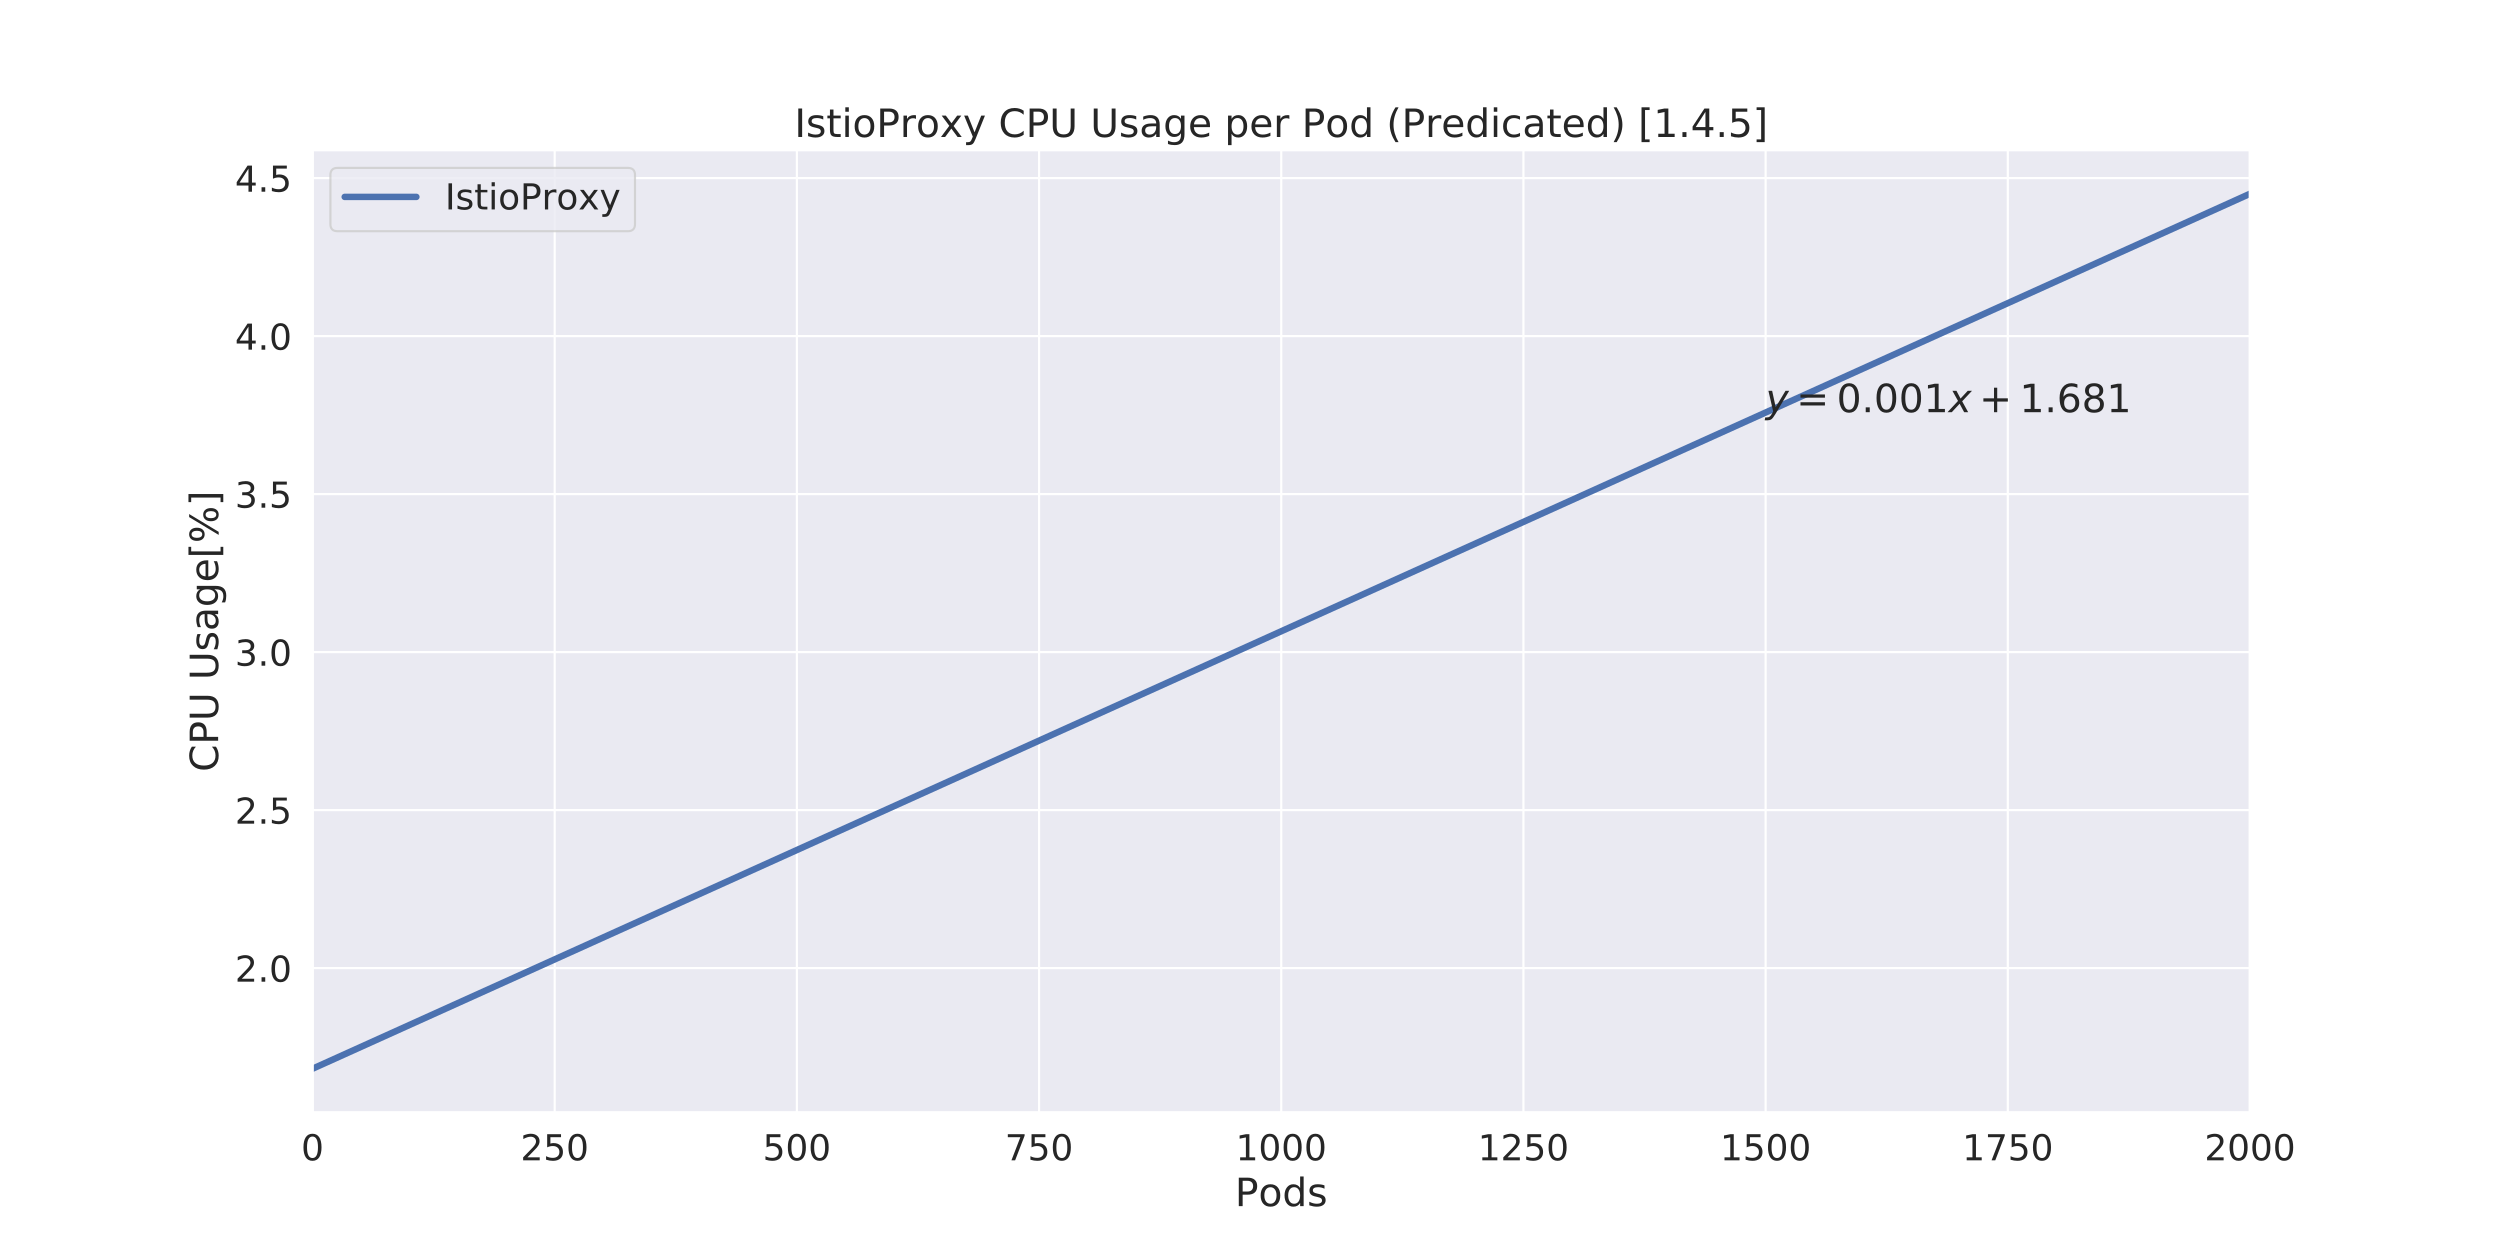
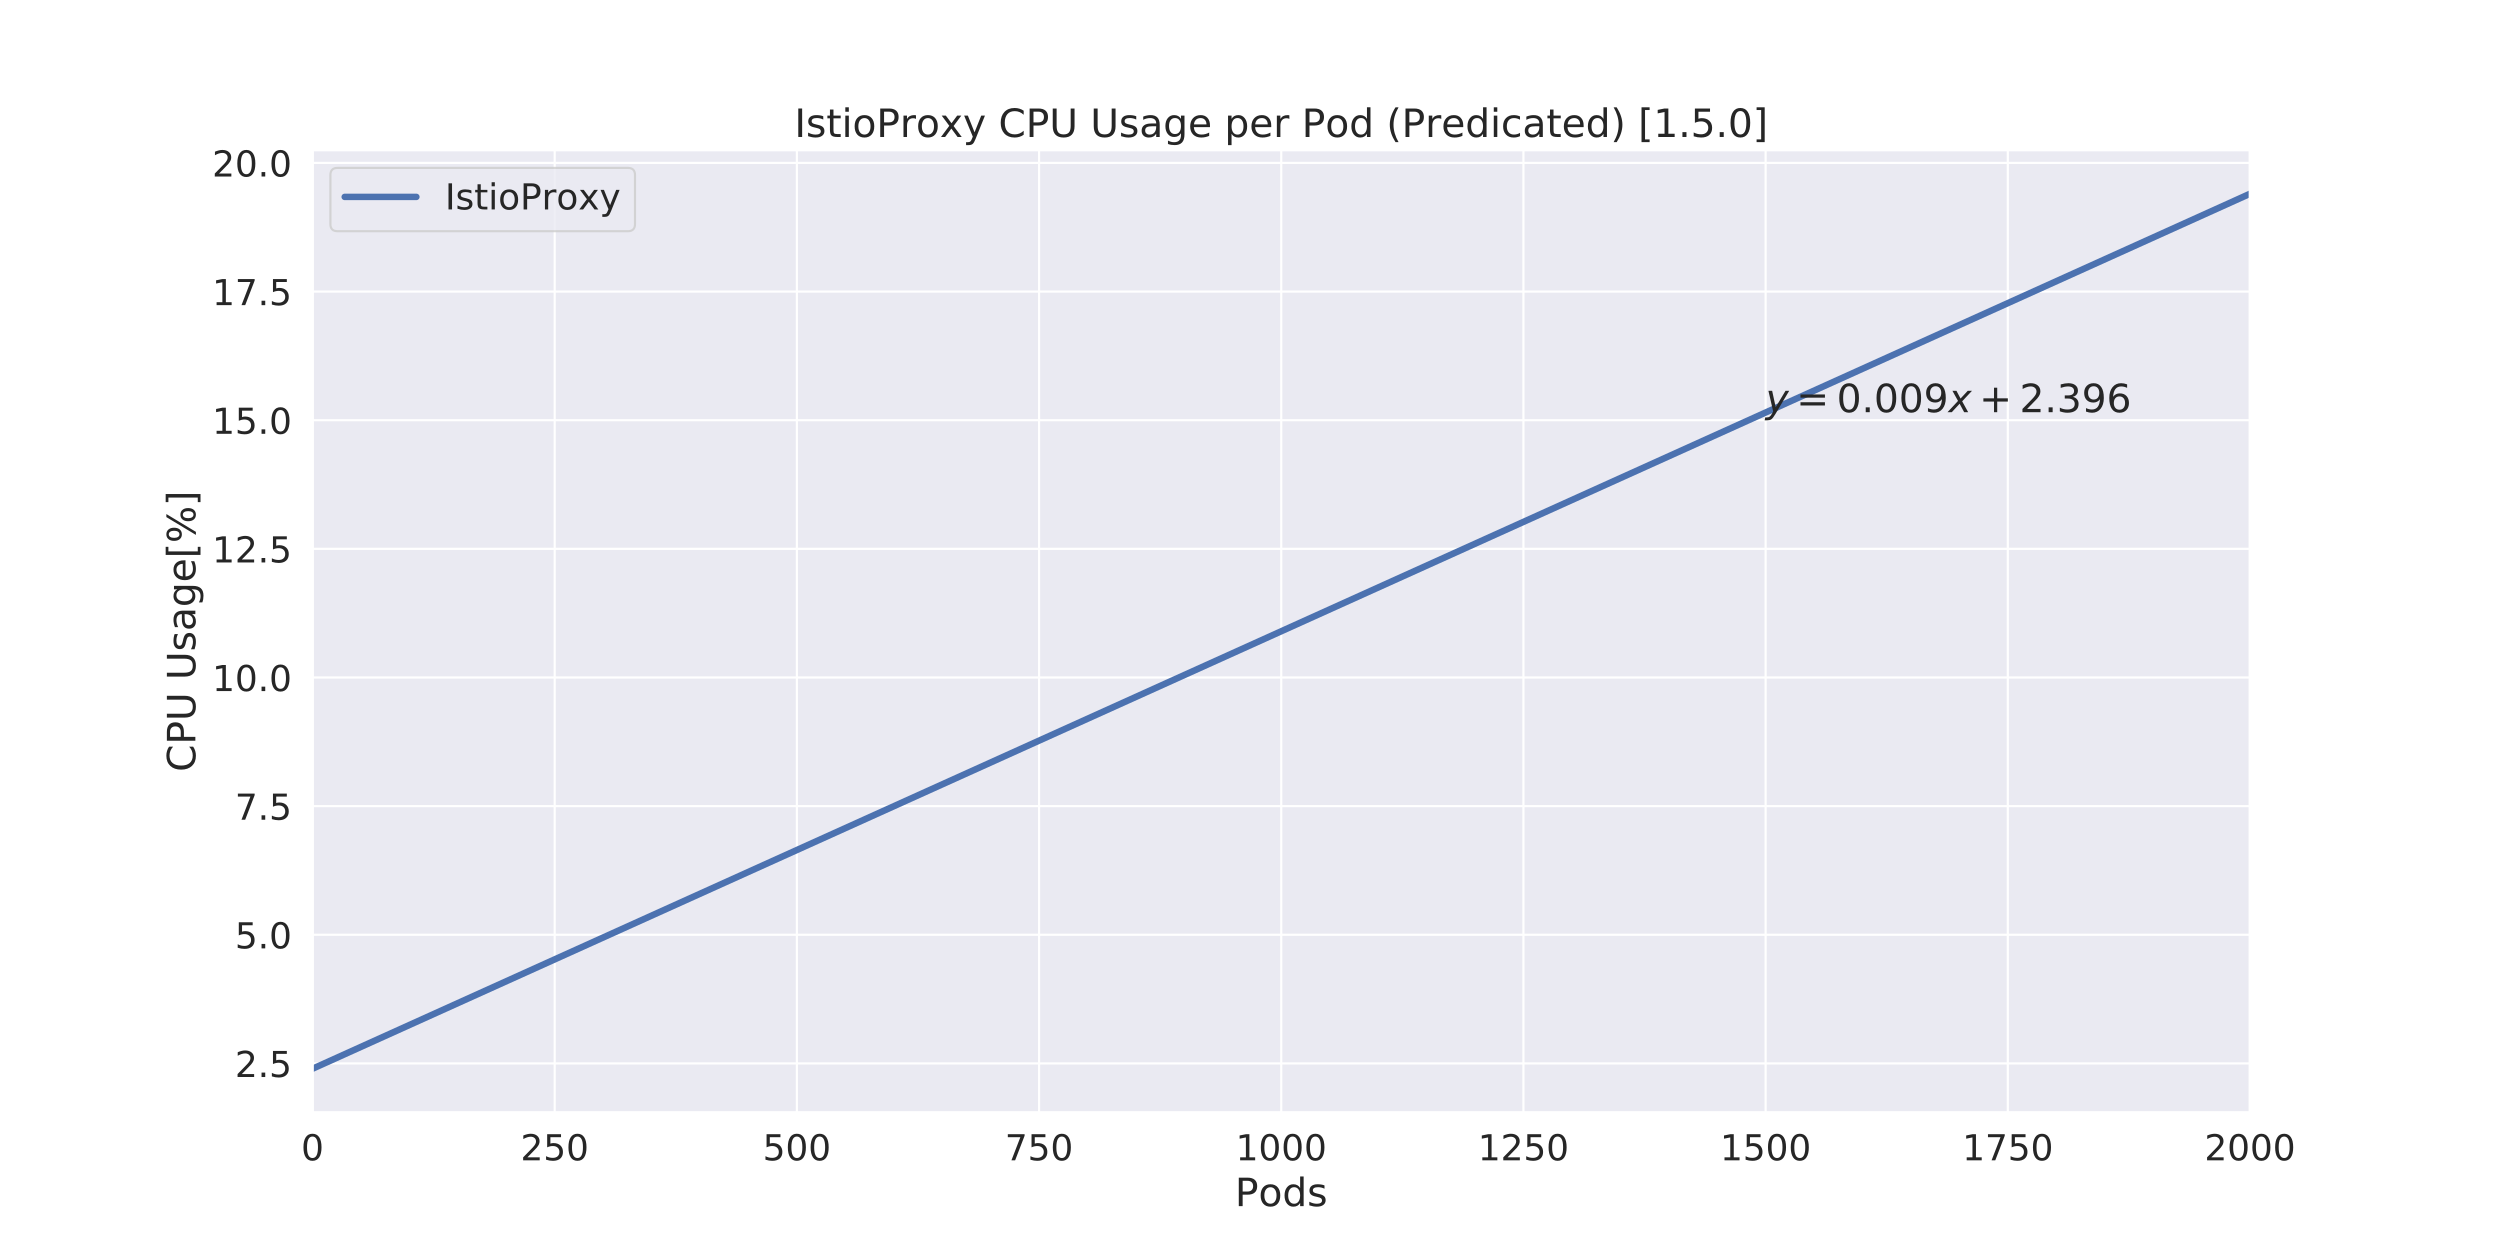
<svg xmlns="http://www.w3.org/2000/svg" xmlns:xlink="http://www.w3.org/1999/xlink" height="576pt" version="1.1" viewBox="0 0 1152 576" width="1152pt">
  <defs>
    <style type="text/css">
*{stroke-linecap:butt;stroke-linejoin:round;}
  </style>
  </defs>
  <g id="figure_1">
    <g id="patch_1">
      <path d="M 0 576  L 1152 576  L 1152 0  L 0 0  z " style="fill:#ffffff;" />
    </g>
    <g id="axes_1">
      <g id="patch_2">
        <path d="M 144 512.64  L 1036.8 512.64  L 1036.8 69.12  L 144 69.12  z " style="fill:#eaeaf2;" />
      </g>
      <g id="matplotlib.axis_1">
        <g id="xtick_1">
          <g id="line2d_1">
-             <path clip-path="url(#p3c4f9b52d0)" d="M 144 512.64  L 144 69.12  " style="fill:none;stroke:#ffffff;stroke-linecap:round;" />
+             <path clip-path="url(#p0ac12c5798)" d="M 144 512.64  L 144 69.12  " style="fill:none;stroke:#ffffff;stroke-linecap:round;" />
          </g>
          <g id="text_1">
            <defs>
              <path d="M 31.781 66.406  Q 24.172 66.406 20.328 58.906  Q 16.5 51.422 16.5 36.375  Q 16.5 21.391 20.328 13.891  Q 24.172 6.391 31.781 6.391  Q 39.453 6.391 43.281 13.891  Q 47.125 21.391 47.125 36.375  Q 47.125 51.422 43.281 58.906  Q 39.453 66.406 31.781 66.406  z M 31.781 74.219  Q 44.047 74.219 50.516 64.516  Q 56.984 54.828 56.984 36.375  Q 56.984 17.969 50.516 8.266  Q 44.047 -1.422 31.781 -1.422  Q 19.531 -1.422 13.062 8.266  Q 6.594 17.969 6.594 36.375  Q 6.594 54.828 13.062 64.516  Q 19.531 74.219 31.781 74.219  z " id="DejaVuSans-48" />
            </defs>
            <g style="fill:#262626;" transform="translate(138.7509 534.6774)scale(0.165 -0.165)">
              <use xlink:href="#DejaVuSans-48" />
            </g>
          </g>
        </g>
        <g id="xtick_2">
          <g id="line2d_2">
-             <path clip-path="url(#p3c4f9b52d0)" d="M 255.6 512.64  L 255.6 69.12  " style="fill:none;stroke:#ffffff;stroke-linecap:round;" />
+             <path clip-path="url(#p0ac12c5798)" d="M 255.6 512.64  L 255.6 69.12  " style="fill:none;stroke:#ffffff;stroke-linecap:round;" />
          </g>
          <g id="text_2">
            <defs>
              <path d="M 19.188 8.297  L 53.609 8.297  L 53.609 0  L 7.328 0  L 7.328 8.297  Q 12.938 14.109 22.625 23.891  Q 32.328 33.688 34.812 36.531  Q 39.547 41.844 41.422 45.531  Q 43.312 49.219 43.312 52.781  Q 43.312 58.594 39.234 62.25  Q 35.156 65.922 28.609 65.922  Q 23.969 65.922 18.812 64.312  Q 13.672 62.703 7.812 59.422  L 7.812 69.391  Q 13.766 71.781 18.938 73  Q 24.125 74.219 28.422 74.219  Q 39.75 74.219 46.484 68.547  Q 53.219 62.891 53.219 53.422  Q 53.219 48.922 51.531 44.891  Q 49.859 40.875 45.406 35.406  Q 44.188 33.984 37.641 27.219  Q 31.109 20.453 19.188 8.297  z " id="DejaVuSans-50" />
              <path d="M 10.797 72.906  L 49.516 72.906  L 49.516 64.594  L 19.828 64.594  L 19.828 46.734  Q 21.969 47.469 24.109 47.828  Q 26.266 48.188 28.422 48.188  Q 40.625 48.188 47.75 41.5  Q 54.891 34.812 54.891 23.391  Q 54.891 11.625 47.562 5.094  Q 40.234 -1.422 26.906 -1.422  Q 22.312 -1.422 17.547 -0.641  Q 12.797 0.141 7.719 1.703  L 7.719 11.625  Q 12.109 9.234 16.797 8.062  Q 21.484 6.891 26.703 6.891  Q 35.156 6.891 40.078 11.328  Q 45.016 15.766 45.016 23.391  Q 45.016 31 40.078 35.438  Q 35.156 39.891 26.703 39.891  Q 22.75 39.891 18.812 39.016  Q 14.891 38.141 10.797 36.281  z " id="DejaVuSans-53" />
            </defs>
            <g style="fill:#262626;" transform="translate(239.8528 534.6774)scale(0.165 -0.165)">
              <use xlink:href="#DejaVuSans-50" />
              <use x="63.623" xlink:href="#DejaVuSans-53" />
              <use x="127.246" xlink:href="#DejaVuSans-48" />
            </g>
          </g>
        </g>
        <g id="xtick_3">
          <g id="line2d_3">
-             <path clip-path="url(#p3c4f9b52d0)" d="M 367.2 512.64  L 367.2 69.12  " style="fill:none;stroke:#ffffff;stroke-linecap:round;" />
+             <path clip-path="url(#p0ac12c5798)" d="M 367.2 512.64  L 367.2 69.12  " style="fill:none;stroke:#ffffff;stroke-linecap:round;" />
          </g>
          <g id="text_3">
            <g style="fill:#262626;" transform="translate(351.4528 534.6774)scale(0.165 -0.165)">
              <use xlink:href="#DejaVuSans-53" />
              <use x="63.623" xlink:href="#DejaVuSans-48" />
              <use x="127.246" xlink:href="#DejaVuSans-48" />
            </g>
          </g>
        </g>
        <g id="xtick_4">
          <g id="line2d_4">
-             <path clip-path="url(#p3c4f9b52d0)" d="M 478.8 512.64  L 478.8 69.12  " style="fill:none;stroke:#ffffff;stroke-linecap:round;" />
+             <path clip-path="url(#p0ac12c5798)" d="M 478.8 512.64  L 478.8 69.12  " style="fill:none;stroke:#ffffff;stroke-linecap:round;" />
          </g>
          <g id="text_4">
            <defs>
              <path d="M 8.203 72.906  L 55.078 72.906  L 55.078 68.703  L 28.609 0  L 18.312 0  L 43.219 64.594  L 8.203 64.594  z " id="DejaVuSans-55" />
            </defs>
            <g style="fill:#262626;" transform="translate(463.0528 534.6774)scale(0.165 -0.165)">
              <use xlink:href="#DejaVuSans-55" />
              <use x="63.623" xlink:href="#DejaVuSans-53" />
              <use x="127.246" xlink:href="#DejaVuSans-48" />
            </g>
          </g>
        </g>
        <g id="xtick_5">
          <g id="line2d_5">
-             <path clip-path="url(#p3c4f9b52d0)" d="M 590.4 512.64  L 590.4 69.12  " style="fill:none;stroke:#ffffff;stroke-linecap:round;" />
+             <path clip-path="url(#p0ac12c5798)" d="M 590.4 512.64  L 590.4 69.12  " style="fill:none;stroke:#ffffff;stroke-linecap:round;" />
          </g>
          <g id="text_5">
            <defs>
              <path d="M 12.406 8.297  L 28.516 8.297  L 28.516 63.922  L 10.984 60.406  L 10.984 69.391  L 28.422 72.906  L 38.281 72.906  L 38.281 8.297  L 54.391 8.297  L 54.391 0  L 12.406 0  z " id="DejaVuSans-49" />
            </defs>
            <g style="fill:#262626;" transform="translate(569.4037 534.6774)scale(0.165 -0.165)">
              <use xlink:href="#DejaVuSans-49" />
              <use x="63.623" xlink:href="#DejaVuSans-48" />
              <use x="127.246" xlink:href="#DejaVuSans-48" />
              <use x="190.869" xlink:href="#DejaVuSans-48" />
            </g>
          </g>
        </g>
        <g id="xtick_6">
          <g id="line2d_6">
-             <path clip-path="url(#p3c4f9b52d0)" d="M 702 512.64  L 702 69.12  " style="fill:none;stroke:#ffffff;stroke-linecap:round;" />
+             <path clip-path="url(#p0ac12c5798)" d="M 702 512.64  L 702 69.12  " style="fill:none;stroke:#ffffff;stroke-linecap:round;" />
          </g>
          <g id="text_6">
            <g style="fill:#262626;" transform="translate(681.0037 534.6774)scale(0.165 -0.165)">
              <use xlink:href="#DejaVuSans-49" />
              <use x="63.623" xlink:href="#DejaVuSans-50" />
              <use x="127.246" xlink:href="#DejaVuSans-53" />
              <use x="190.869" xlink:href="#DejaVuSans-48" />
            </g>
          </g>
        </g>
        <g id="xtick_7">
          <g id="line2d_7">
-             <path clip-path="url(#p3c4f9b52d0)" d="M 813.6 512.64  L 813.6 69.12  " style="fill:none;stroke:#ffffff;stroke-linecap:round;" />
+             <path clip-path="url(#p0ac12c5798)" d="M 813.6 512.64  L 813.6 69.12  " style="fill:none;stroke:#ffffff;stroke-linecap:round;" />
          </g>
          <g id="text_7">
            <g style="fill:#262626;" transform="translate(792.6037 534.6774)scale(0.165 -0.165)">
              <use xlink:href="#DejaVuSans-49" />
              <use x="63.623" xlink:href="#DejaVuSans-53" />
              <use x="127.246" xlink:href="#DejaVuSans-48" />
              <use x="190.869" xlink:href="#DejaVuSans-48" />
            </g>
          </g>
        </g>
        <g id="xtick_8">
          <g id="line2d_8">
-             <path clip-path="url(#p3c4f9b52d0)" d="M 925.2 512.64  L 925.2 69.12  " style="fill:none;stroke:#ffffff;stroke-linecap:round;" />
+             <path clip-path="url(#p0ac12c5798)" d="M 925.2 512.64  L 925.2 69.12  " style="fill:none;stroke:#ffffff;stroke-linecap:round;" />
          </g>
          <g id="text_8">
            <g style="fill:#262626;" transform="translate(904.2038 534.6774)scale(0.165 -0.165)">
              <use xlink:href="#DejaVuSans-49" />
              <use x="63.623" xlink:href="#DejaVuSans-55" />
              <use x="127.246" xlink:href="#DejaVuSans-53" />
              <use x="190.869" xlink:href="#DejaVuSans-48" />
            </g>
          </g>
        </g>
        <g id="xtick_9">
          <g id="line2d_9">
-             <path clip-path="url(#p3c4f9b52d0)" d="M 1036.8 512.64  L 1036.8 69.12  " style="fill:none;stroke:#ffffff;stroke-linecap:round;" />
+             <path clip-path="url(#p0ac12c5798)" d="M 1036.8 512.64  L 1036.8 69.12  " style="fill:none;stroke:#ffffff;stroke-linecap:round;" />
          </g>
          <g id="text_9">
            <g style="fill:#262626;" transform="translate(1015.804 534.6774)scale(0.165 -0.165)">
              <use xlink:href="#DejaVuSans-50" />
              <use x="63.623" xlink:href="#DejaVuSans-48" />
              <use x="127.246" xlink:href="#DejaVuSans-48" />
              <use x="190.869" xlink:href="#DejaVuSans-48" />
            </g>
          </g>
        </g>
        <g id="text_10">
          <defs>
            <path d="M 19.672 64.797  L 19.672 37.406  L 32.078 37.406  Q 38.969 37.406 42.719 40.969  Q 46.484 44.531 46.484 51.125  Q 46.484 57.672 42.719 61.234  Q 38.969 64.797 32.078 64.797  z M 9.812 72.906  L 32.078 72.906  Q 44.344 72.906 50.609 67.359  Q 56.891 61.812 56.891 51.125  Q 56.891 40.328 50.609 34.812  Q 44.344 29.297 32.078 29.297  L 19.672 29.297  L 19.672 0  L 9.812 0  z " id="DejaVuSans-80" />
            <path d="M 30.609 48.391  Q 23.391 48.391 19.188 42.75  Q 14.984 37.109 14.984 27.297  Q 14.984 17.484 19.156 11.844  Q 23.344 6.203 30.609 6.203  Q 37.797 6.203 41.984 11.859  Q 46.188 17.531 46.188 27.297  Q 46.188 37.016 41.984 42.703  Q 37.797 48.391 30.609 48.391  z M 30.609 56  Q 42.328 56 49.016 48.375  Q 55.719 40.766 55.719 27.297  Q 55.719 13.875 49.016 6.219  Q 42.328 -1.422 30.609 -1.422  Q 18.844 -1.422 12.172 6.219  Q 5.516 13.875 5.516 27.297  Q 5.516 40.766 12.172 48.375  Q 18.844 56 30.609 56  z " id="DejaVuSans-111" />
            <path d="M 45.406 46.391  L 45.406 75.984  L 54.391 75.984  L 54.391 0  L 45.406 0  L 45.406 8.203  Q 42.578 3.328 38.25 0.953  Q 33.938 -1.422 27.875 -1.422  Q 17.969 -1.422 11.734 6.484  Q 5.516 14.406 5.516 27.297  Q 5.516 40.188 11.734 48.094  Q 17.969 56 27.875 56  Q 33.938 56 38.25 53.625  Q 42.578 51.266 45.406 46.391  z M 14.797 27.297  Q 14.797 17.391 18.875 11.75  Q 22.953 6.109 30.078 6.109  Q 37.203 6.109 41.297 11.75  Q 45.406 17.391 45.406 27.297  Q 45.406 37.203 41.297 42.844  Q 37.203 48.484 30.078 48.484  Q 22.953 48.484 18.875 42.844  Q 14.797 37.203 14.797 27.297  z " id="DejaVuSans-100" />
            <path d="M 44.281 53.078  L 44.281 44.578  Q 40.484 46.531 36.375 47.5  Q 32.281 48.484 27.875 48.484  Q 21.188 48.484 17.844 46.438  Q 14.5 44.391 14.5 40.281  Q 14.5 37.156 16.891 35.375  Q 19.281 33.594 26.516 31.984  L 29.594 31.297  Q 39.156 29.25 43.188 25.516  Q 47.219 21.781 47.219 15.094  Q 47.219 7.469 41.188 3.016  Q 35.156 -1.422 24.609 -1.422  Q 20.219 -1.422 15.453 -0.562  Q 10.688 0.297 5.422 2  L 5.422 11.281  Q 10.406 8.688 15.234 7.391  Q 20.062 6.109 24.812 6.109  Q 31.156 6.109 34.562 8.281  Q 37.984 10.453 37.984 14.406  Q 37.984 18.062 35.516 20.016  Q 33.062 21.969 24.703 23.781  L 21.578 24.516  Q 13.234 26.266 9.516 29.906  Q 5.812 33.547 5.812 39.891  Q 5.812 47.609 11.281 51.797  Q 16.75 56 26.812 56  Q 31.781 56 36.172 55.266  Q 40.578 54.547 44.281 53.078  z " id="DejaVuSans-115" />
          </defs>
          <g style="fill:#262626;" transform="translate(569.0686 555.7861)scale(0.18 -0.18)">
            <use xlink:href="#DejaVuSans-80" />
            <use x="60.256" xlink:href="#DejaVuSans-111" />
            <use x="121.438" xlink:href="#DejaVuSans-100" />
            <use x="184.914" xlink:href="#DejaVuSans-115" />
          </g>
        </g>
      </g>
      <g id="matplotlib.axis_2">
        <g id="ytick_1">
          <g id="line2d_10">
-             <path clip-path="url(#p3c4f9b52d0)" d="M 144 446.096  L 1036.8 446.096  " style="fill:none;stroke:#ffffff;stroke-linecap:round;" />
+             <path clip-path="url(#p0ac12c5798)" d="M 144 490.024  L 1036.8 490.024  " style="fill:none;stroke:#ffffff;stroke-linecap:round;" />
          </g>
          <g id="text_11">
            <defs>
              <path d="M 10.688 12.406  L 21 12.406  L 21 0  L 10.688 0  z " id="DejaVuSans-46" />
            </defs>
-             <g style="fill:#262626;" transform="translate(108.2598 452.3646)scale(0.165 -0.165)">
-               <use xlink:href="#DejaVuSans-50" />
-               <use x="63.623" xlink:href="#DejaVuSans-46" />
-               <use x="95.41" xlink:href="#DejaVuSans-48" />
-             </g>
-           </g>
-         </g>
-         <g id="ytick_2">
-           <g id="line2d_11">
-             <path clip-path="url(#p3c4f9b52d0)" d="M 144 373.29  L 1036.8 373.29  " style="fill:none;stroke:#ffffff;stroke-linecap:round;" />
-           </g>
-           <g id="text_12">
-             <g style="fill:#262626;" transform="translate(108.2598 379.5589)scale(0.165 -0.165)">
+             <g style="fill:#262626;" transform="translate(108.2598 496.2932)scale(0.165 -0.165)">
              <use xlink:href="#DejaVuSans-50" />
              <use x="63.623" xlink:href="#DejaVuSans-46" />
              <use x="95.41" xlink:href="#DejaVuSans-53" />
            </g>
          </g>
        </g>
+         <g id="ytick_2">
+           <g id="line2d_11">
+             <path clip-path="url(#p0ac12c5798)" d="M 144 430.745  L 1036.8 430.745  " style="fill:none;stroke:#ffffff;stroke-linecap:round;" />
+           </g>
+           <g id="text_12">
+             <g style="fill:#262626;" transform="translate(108.2598 437.0138)scale(0.165 -0.165)">
+               <use xlink:href="#DejaVuSans-53" />
+               <use x="63.623" xlink:href="#DejaVuSans-46" />
+               <use x="95.41" xlink:href="#DejaVuSans-48" />
+             </g>
+           </g>
+         </g>
        <g id="ytick_3">
          <g id="line2d_12">
-             <path clip-path="url(#p3c4f9b52d0)" d="M 144 300.484  L 1036.8 300.484  " style="fill:none;stroke:#ffffff;stroke-linecap:round;" />
+             <path clip-path="url(#p0ac12c5798)" d="M 144 371.466  L 1036.8 371.466  " style="fill:none;stroke:#ffffff;stroke-linecap:round;" />
          </g>
          <g id="text_13">
-             <defs>
-               <path d="M 40.578 39.312  Q 47.656 37.797 51.625 33  Q 55.609 28.219 55.609 21.188  Q 55.609 10.406 48.188 4.484  Q 40.766 -1.422 27.094 -1.422  Q 22.516 -1.422 17.656 -0.516  Q 12.797 0.391 7.625 2.203  L 7.625 11.719  Q 11.719 9.328 16.594 8.109  Q 21.484 6.891 26.812 6.891  Q 36.078 6.891 40.938 10.547  Q 45.797 14.203 45.797 21.188  Q 45.797 27.641 41.281 31.266  Q 36.766 34.906 28.719 34.906  L 20.219 34.906  L 20.219 43.016  L 29.109 43.016  Q 36.375 43.016 40.234 45.922  Q 44.094 48.828 44.094 54.297  Q 44.094 59.906 40.109 62.906  Q 36.141 65.922 28.719 65.922  Q 24.656 65.922 20.016 65.031  Q 15.375 64.156 9.812 62.312  L 9.812 71.094  Q 15.438 72.656 20.344 73.438  Q 25.25 74.219 29.594 74.219  Q 40.828 74.219 47.359 69.109  Q 53.906 64.016 53.906 55.328  Q 53.906 49.266 50.438 45.094  Q 46.969 40.922 40.578 39.312  z " id="DejaVuSans-51" />
-             </defs>
-             <g style="fill:#262626;" transform="translate(108.2598 306.7532)scale(0.165 -0.165)">
-               <use xlink:href="#DejaVuSans-51" />
+             <g style="fill:#262626;" transform="translate(108.2598 377.7345)scale(0.165 -0.165)">
+               <use xlink:href="#DejaVuSans-55" />
              <use x="63.623" xlink:href="#DejaVuSans-46" />
-               <use x="95.41" xlink:href="#DejaVuSans-48" />
+               <use x="95.41" xlink:href="#DejaVuSans-53" />
            </g>
          </g>
        </g>
        <g id="ytick_4">
          <g id="line2d_13">
-             <path clip-path="url(#p3c4f9b52d0)" d="M 144 227.679  L 1036.8 227.679  " style="fill:none;stroke:#ffffff;stroke-linecap:round;" />
+             <path clip-path="url(#p0ac12c5798)" d="M 144 312.186  L 1036.8 312.186  " style="fill:none;stroke:#ffffff;stroke-linecap:round;" />
          </g>
          <g id="text_14">
-             <g style="fill:#262626;" transform="translate(108.2598 233.9475)scale(0.165 -0.165)">
-               <use xlink:href="#DejaVuSans-51" />
-               <use x="63.623" xlink:href="#DejaVuSans-46" />
-               <use x="95.41" xlink:href="#DejaVuSans-53" />
+             <g style="fill:#262626;" transform="translate(97.76172 318.4551)scale(0.165 -0.165)">
+               <use xlink:href="#DejaVuSans-49" />
+               <use x="63.623" xlink:href="#DejaVuSans-48" />
+               <use x="127.246" xlink:href="#DejaVuSans-46" />
+               <use x="159.033" xlink:href="#DejaVuSans-48" />
            </g>
          </g>
        </g>
        <g id="ytick_5">
          <g id="line2d_14">
-             <path clip-path="url(#p3c4f9b52d0)" d="M 144 154.873  L 1036.8 154.873  " style="fill:none;stroke:#ffffff;stroke-linecap:round;" />
+             <path clip-path="url(#p0ac12c5798)" d="M 144 252.907  L 1036.8 252.907  " style="fill:none;stroke:#ffffff;stroke-linecap:round;" />
          </g>
          <g id="text_15">
-             <defs>
-               <path d="M 37.797 64.312  L 12.891 25.391  L 37.797 25.391  z M 35.203 72.906  L 47.609 72.906  L 47.609 25.391  L 58.016 25.391  L 58.016 17.188  L 47.609 17.188  L 47.609 0  L 37.797 0  L 37.797 17.188  L 4.891 17.188  L 4.891 26.703  z " id="DejaVuSans-52" />
-             </defs>
-             <g style="fill:#262626;" transform="translate(108.2598 161.1418)scale(0.165 -0.165)">
-               <use xlink:href="#DejaVuSans-52" />
-               <use x="63.623" xlink:href="#DejaVuSans-46" />
-               <use x="95.41" xlink:href="#DejaVuSans-48" />
+             <g style="fill:#262626;" transform="translate(97.76172 259.1758)scale(0.165 -0.165)">
+               <use xlink:href="#DejaVuSans-49" />
+               <use x="63.623" xlink:href="#DejaVuSans-50" />
+               <use x="127.246" xlink:href="#DejaVuSans-46" />
+               <use x="159.033" xlink:href="#DejaVuSans-53" />
            </g>
          </g>
        </g>
        <g id="ytick_6">
          <g id="line2d_15">
-             <path clip-path="url(#p3c4f9b52d0)" d="M 144 82.067  L 1036.8 82.067  " style="fill:none;stroke:#ffffff;stroke-linecap:round;" />
+             <path clip-path="url(#p0ac12c5798)" d="M 144 193.628  L 1036.8 193.628  " style="fill:none;stroke:#ffffff;stroke-linecap:round;" />
          </g>
          <g id="text_16">
-             <g style="fill:#262626;" transform="translate(108.2598 88.33609)scale(0.165 -0.165)">
-               <use xlink:href="#DejaVuSans-52" />
-               <use x="63.623" xlink:href="#DejaVuSans-46" />
-               <use x="95.41" xlink:href="#DejaVuSans-53" />
-             </g>
-           </g>
-         </g>
-         <g id="text_17">
+             <g style="fill:#262626;" transform="translate(97.76172 199.8964)scale(0.165 -0.165)">
+               <use xlink:href="#DejaVuSans-49" />
+               <use x="63.623" xlink:href="#DejaVuSans-53" />
+               <use x="127.246" xlink:href="#DejaVuSans-46" />
+               <use x="159.033" xlink:href="#DejaVuSans-48" />
+             </g>
+           </g>
+         </g>
+         <g id="ytick_7">
+           <g id="line2d_16">
+             <path clip-path="url(#p0ac12c5798)" d="M 144 134.348  L 1036.8 134.348  " style="fill:none;stroke:#ffffff;stroke-linecap:round;" />
+           </g>
+           <g id="text_17">
+             <g style="fill:#262626;" transform="translate(97.76172 140.6171)scale(0.165 -0.165)">
+               <use xlink:href="#DejaVuSans-49" />
+               <use x="63.623" xlink:href="#DejaVuSans-55" />
+               <use x="127.246" xlink:href="#DejaVuSans-46" />
+               <use x="159.033" xlink:href="#DejaVuSans-53" />
+             </g>
+           </g>
+         </g>
+         <g id="ytick_8">
+           <g id="line2d_17">
+             <path clip-path="url(#p0ac12c5798)" d="M 144 75.069  L 1036.8 75.069  " style="fill:none;stroke:#ffffff;stroke-linecap:round;" />
+           </g>
+           <g id="text_18">
+             <g style="fill:#262626;" transform="translate(97.76172 81.33773)scale(0.165 -0.165)">
+               <use xlink:href="#DejaVuSans-50" />
+               <use x="63.623" xlink:href="#DejaVuSans-48" />
+               <use x="127.246" xlink:href="#DejaVuSans-46" />
+               <use x="159.033" xlink:href="#DejaVuSans-48" />
+             </g>
+           </g>
+         </g>
+         <g id="text_19">
          <defs>
            <path d="M 64.406 67.281  L 64.406 56.891  Q 59.422 61.531 53.781 63.812  Q 48.141 66.109 41.797 66.109  Q 29.297 66.109 22.656 58.469  Q 16.016 50.828 16.016 36.375  Q 16.016 21.969 22.656 14.328  Q 29.297 6.688 41.797 6.688  Q 48.141 6.688 53.781 8.984  Q 59.422 11.281 64.406 15.922  L 64.406 5.609  Q 59.234 2.094 53.438 0.328  Q 47.656 -1.422 41.219 -1.422  Q 24.656 -1.422 15.125 8.703  Q 5.609 18.844 5.609 36.375  Q 5.609 53.953 15.125 64.078  Q 24.656 74.219 41.219 74.219  Q 47.75 74.219 53.531 72.484  Q 59.328 70.75 64.406 67.281  z " id="DejaVuSans-67" />
            <path d="M 8.688 72.906  L 18.609 72.906  L 18.609 28.609  Q 18.609 16.891 22.844 11.734  Q 27.094 6.594 36.625 6.594  Q 46.094 6.594 50.344 11.734  Q 54.594 16.891 54.594 28.609  L 54.594 72.906  L 64.5 72.906  L 64.5 27.391  Q 64.5 13.141 57.438 5.859  Q 50.391 -1.422 36.625 -1.422  Q 22.797 -1.422 15.734 5.859  Q 8.688 13.141 8.688 27.391  z " id="DejaVuSans-85" />
            <path id="DejaVuSans-32" />
            <path d="M 34.281 27.484  Q 23.391 27.484 19.188 25  Q 14.984 22.516 14.984 16.5  Q 14.984 11.719 18.141 8.906  Q 21.297 6.109 26.703 6.109  Q 34.188 6.109 38.703 11.406  Q 43.219 16.703 43.219 25.484  L 43.219 27.484  z M 52.203 31.203  L 52.203 0  L 43.219 0  L 43.219 8.297  Q 40.141 3.328 35.547 0.953  Q 30.953 -1.422 24.312 -1.422  Q 15.922 -1.422 10.953 3.297  Q 6 8.016 6 15.922  Q 6 25.141 12.172 29.828  Q 18.359 34.516 30.609 34.516  L 43.219 34.516  L 43.219 35.406  Q 43.219 41.609 39.141 45  Q 35.062 48.391 27.688 48.391  Q 23 48.391 18.547 47.266  Q 14.109 46.141 10.016 43.891  L 10.016 52.203  Q 14.938 54.109 19.578 55.047  Q 24.219 56 28.609 56  Q 40.484 56 46.344 49.844  Q 52.203 43.703 52.203 31.203  z " id="DejaVuSans-97" />
            <path d="M 45.406 27.984  Q 45.406 37.75 41.375 43.109  Q 37.359 48.484 30.078 48.484  Q 22.859 48.484 18.828 43.109  Q 14.797 37.75 14.797 27.984  Q 14.797 18.266 18.828 12.891  Q 22.859 7.516 30.078 7.516  Q 37.359 7.516 41.375 12.891  Q 45.406 18.266 45.406 27.984  z M 54.391 6.781  Q 54.391 -7.172 48.188 -13.984  Q 42 -20.797 29.203 -20.797  Q 24.469 -20.797 20.266 -20.094  Q 16.062 -19.391 12.109 -17.922  L 12.109 -9.188  Q 16.062 -11.328 19.922 -12.344  Q 23.781 -13.375 27.781 -13.375  Q 36.625 -13.375 41.016 -8.766  Q 45.406 -4.156 45.406 5.172  L 45.406 9.625  Q 42.625 4.781 38.281 2.391  Q 33.938 0 27.875 0  Q 17.828 0 11.672 7.656  Q 5.516 15.328 5.516 27.984  Q 5.516 40.672 11.672 48.328  Q 17.828 56 27.875 56  Q 33.938 56 38.281 53.609  Q 42.625 51.219 45.406 46.391  L 45.406 54.688  L 54.391 54.688  z " id="DejaVuSans-103" />
            <path d="M 56.203 29.594  L 56.203 25.203  L 14.891 25.203  Q 15.484 15.922 20.484 11.062  Q 25.484 6.203 34.422 6.203  Q 39.594 6.203 44.453 7.469  Q 49.312 8.734 54.109 11.281  L 54.109 2.781  Q 49.266 0.734 44.188 -0.344  Q 39.109 -1.422 33.891 -1.422  Q 20.797 -1.422 13.156 6.188  Q 5.516 13.812 5.516 26.812  Q 5.516 40.234 12.766 48.109  Q 20.016 56 32.328 56  Q 43.359 56 49.781 48.891  Q 56.203 41.797 56.203 29.594  z M 47.219 32.234  Q 47.125 39.594 43.094 43.984  Q 39.062 48.391 32.422 48.391  Q 24.906 48.391 20.391 44.141  Q 15.875 39.891 15.188 32.172  z " id="DejaVuSans-101" />
            <path d="M 8.594 75.984  L 29.297 75.984  L 29.297 69  L 17.578 69  L 17.578 -6.203  L 29.297 -6.203  L 29.297 -13.188  L 8.594 -13.188  z " id="DejaVuSans-91" />
            <path d="M 72.703 32.078  Q 68.453 32.078 66.031 28.469  Q 63.625 24.859 63.625 18.406  Q 63.625 12.062 66.031 8.422  Q 68.453 4.781 72.703 4.781  Q 76.859 4.781 79.266 8.422  Q 81.688 12.062 81.688 18.406  Q 81.688 24.812 79.266 28.438  Q 76.859 32.078 72.703 32.078  z M 72.703 38.281  Q 80.422 38.281 84.953 32.906  Q 89.5 27.547 89.5 18.406  Q 89.5 9.281 84.938 3.922  Q 80.375 -1.422 72.703 -1.422  Q 64.891 -1.422 60.344 3.922  Q 55.812 9.281 55.812 18.406  Q 55.812 27.594 60.375 32.938  Q 64.938 38.281 72.703 38.281  z M 22.312 68.016  Q 18.109 68.016 15.688 64.375  Q 13.281 60.75 13.281 54.391  Q 13.281 47.953 15.672 44.328  Q 18.062 40.719 22.312 40.719  Q 26.562 40.719 28.969 44.328  Q 31.391 47.953 31.391 54.391  Q 31.391 60.688 28.953 64.344  Q 26.516 68.016 22.312 68.016  z M 66.406 74.219  L 74.219 74.219  L 28.609 -1.422  L 20.797 -1.422  z M 22.312 74.219  Q 30.031 74.219 34.609 68.875  Q 39.203 63.531 39.203 54.391  Q 39.203 45.172 34.641 39.844  Q 30.078 34.516 22.312 34.516  Q 14.547 34.516 10.031 39.859  Q 5.516 45.219 5.516 54.391  Q 5.516 63.484 10.047 68.844  Q 14.594 74.219 22.312 74.219  z " id="DejaVuSans-37" />
            <path d="M 30.422 75.984  L 30.422 -13.188  L 9.719 -13.188  L 9.719 -6.203  L 21.391 -6.203  L 21.391 69  L 9.719 69  L 9.719 75.984  z " id="DejaVuSans-93" />
          </defs>
-           <g style="fill:#262626;" transform="translate(100.5164 355.6547)rotate(-90)scale(0.18 -0.18)">
+           <g style="fill:#262626;" transform="translate(90.01828 355.6547)rotate(-90)scale(0.18 -0.18)">
            <use xlink:href="#DejaVuSans-67" />
            <use x="69.824" xlink:href="#DejaVuSans-80" />
            <use x="130.127" xlink:href="#DejaVuSans-85" />
            <use x="203.32" xlink:href="#DejaVuSans-32" />
            <use x="235.107" xlink:href="#DejaVuSans-85" />
            <use x="308.301" xlink:href="#DejaVuSans-115" />
            <use x="360.4" xlink:href="#DejaVuSans-97" />
            <use x="421.68" xlink:href="#DejaVuSans-103" />
            <use x="485.156" xlink:href="#DejaVuSans-101" />
            <use x="546.68" xlink:href="#DejaVuSans-91" />
            <use x="585.693" xlink:href="#DejaVuSans-37" />
            <use x="680.713" xlink:href="#DejaVuSans-93" />
          </g>
        </g>
      </g>
-       <g id="line2d_16">
-         <path clip-path="url(#p3c4f9b52d0)" d="M 144 492.48  L 188.64 472.32  L 233.28 452.16  L 277.92 432  L 322.56 411.84  L 367.2 391.68  L 411.84 371.52  L 456.48 351.36  L 501.12 331.2  L 545.76 311.04  L 590.4 290.88  L 635.04 270.72  L 679.68 250.56  L 724.32 230.4  L 768.96 210.24  L 813.6 190.08  L 858.24 169.92  L 902.88 149.76  L 947.52 129.6  L 992.16 109.44  L 1036.8 89.28  " style="fill:none;stroke:#4c72b0;stroke-linecap:round;stroke-width:3;" />
+       <g id="line2d_18">
+         <path clip-path="url(#p0ac12c5798)" d="M 144 492.48  L 188.64 472.32  L 233.28 452.16  L 277.92 432  L 322.56 411.84  L 367.2 391.68  L 411.84 371.52  L 456.48 351.36  L 501.12 331.2  L 545.76 311.04  L 590.4 290.88  L 635.04 270.72  L 679.68 250.56  L 724.32 230.4  L 768.96 210.24  L 813.6 190.08  L 858.24 169.92  L 902.88 149.76  L 947.52 129.6  L 992.16 109.44  L 1036.8 89.28  " style="fill:none;stroke:#4c72b0;stroke-linecap:round;stroke-width:3;" />
      </g>
      <g id="patch_3">
        <path d="M 144 512.64  L 144 69.12  " style="fill:none;stroke:#ffffff;stroke-linecap:square;stroke-linejoin:miter;stroke-width:1.25;" />
      </g>
      <g id="patch_4">
        <path d="M 1036.8 512.64  L 1036.8 69.12  " style="fill:none;stroke:#ffffff;stroke-linecap:square;stroke-linejoin:miter;stroke-width:1.25;" />
      </g>
      <g id="patch_5">
        <path d="M 144 512.64  L 1036.8 512.64  " style="fill:none;stroke:#ffffff;stroke-linecap:square;stroke-linejoin:miter;stroke-width:1.25;" />
      </g>
      <g id="patch_6">
        <path d="M 144 69.12  L 1036.8 69.12  " style="fill:none;stroke:#ffffff;stroke-linecap:square;stroke-linejoin:miter;stroke-width:1.25;" />
      </g>
-       <g id="text_18">
+       <g id="text_20">
        <defs>
          <path d="M 24.812 -5.078  Q 18.562 -15.578 14.625 -18.188  Q 10.688 -20.797 4.594 -20.797  L -2.484 -20.797  L -0.984 -13.281  L 4.203 -13.281  Q 7.953 -13.281 10.594 -11.234  Q 13.234 -9.188 16.5 -3.219  L 19.281 2  L 7.172 54.688  L 16.703 54.688  L 25.781 12.797  L 50.875 54.688  L 60.297 54.688  z " id="DejaVuSans-Oblique-121" />
          <path d="M 10.594 45.406  L 73.188 45.406  L 73.188 37.203  L 10.594 37.203  z M 10.594 25.484  L 73.188 25.484  L 73.188 17.188  L 10.594 17.188  z " id="DejaVuSans-61" />
+           <path d="M 10.984 1.516  L 10.984 10.5  Q 14.703 8.734 18.5 7.812  Q 22.312 6.891 25.984 6.891  Q 35.75 6.891 40.891 13.453  Q 46.047 20.016 46.781 33.406  Q 43.953 29.203 39.594 26.953  Q 35.25 24.703 29.984 24.703  Q 19.047 24.703 12.672 31.312  Q 6.297 37.938 6.297 49.422  Q 6.297 60.641 12.938 67.422  Q 19.578 74.219 30.609 74.219  Q 43.266 74.219 49.922 64.516  Q 56.594 54.828 56.594 36.375  Q 56.594 19.141 48.406 8.859  Q 40.234 -1.422 26.422 -1.422  Q 22.703 -1.422 18.891 -0.688  Q 15.094 0.047 10.984 1.516  z M 30.609 32.422  Q 37.25 32.422 41.125 36.953  Q 45.016 41.5 45.016 49.422  Q 45.016 57.281 41.125 61.844  Q 37.25 66.406 30.609 66.406  Q 23.969 66.406 20.094 61.844  Q 16.219 57.281 16.219 49.422  Q 16.219 41.5 20.094 36.953  Q 23.969 32.422 30.609 32.422  z " id="DejaVuSans-57" />
          <path d="M 60.016 54.688  L 34.906 27.875  L 50.297 0  L 39.984 0  L 28.422 21.688  L 8.297 0  L -2.594 0  L 24.312 28.812  L 10.016 54.688  L 20.312 54.688  L 30.812 34.906  L 49.125 54.688  z " id="DejaVuSans-Oblique-120" />
          <path d="M 46 62.703  L 46 35.5  L 73.188 35.5  L 73.188 27.203  L 46 27.203  L 46 0  L 37.797 0  L 37.797 27.203  L 10.594 27.203  L 10.594 35.5  L 37.797 35.5  L 37.797 62.703  z " id="DejaVuSans-43" />
+           <path d="M 40.578 39.312  Q 47.656 37.797 51.625 33  Q 55.609 28.219 55.609 21.188  Q 55.609 10.406 48.188 4.484  Q 40.766 -1.422 27.094 -1.422  Q 22.516 -1.422 17.656 -0.516  Q 12.797 0.391 7.625 2.203  L 7.625 11.719  Q 11.719 9.328 16.594 8.109  Q 21.484 6.891 26.812 6.891  Q 36.078 6.891 40.938 10.547  Q 45.797 14.203 45.797 21.188  Q 45.797 27.641 41.281 31.266  Q 36.766 34.906 28.719 34.906  L 20.219 34.906  L 20.219 43.016  L 29.109 43.016  Q 36.375 43.016 40.234 45.922  Q 44.094 48.828 44.094 54.297  Q 44.094 59.906 40.109 62.906  Q 36.141 65.922 28.719 65.922  Q 24.656 65.922 20.016 65.031  Q 15.375 64.156 9.812 62.312  L 9.812 71.094  Q 15.438 72.656 20.344 73.438  Q 25.25 74.219 29.594 74.219  Q 40.828 74.219 47.359 69.109  Q 53.906 64.016 53.906 55.328  Q 53.906 49.266 50.438 45.094  Q 46.969 40.922 40.578 39.312  z " id="DejaVuSans-51" />
          <path d="M 33.016 40.375  Q 26.375 40.375 22.484 35.828  Q 18.609 31.297 18.609 23.391  Q 18.609 15.531 22.484 10.953  Q 26.375 6.391 33.016 6.391  Q 39.656 6.391 43.531 10.953  Q 47.406 15.531 47.406 23.391  Q 47.406 31.297 43.531 35.828  Q 39.656 40.375 33.016 40.375  z M 52.594 71.297  L 52.594 62.312  Q 48.875 64.062 45.094 64.984  Q 41.312 65.922 37.594 65.922  Q 27.828 65.922 22.672 59.328  Q 17.531 52.734 16.797 39.406  Q 19.672 43.656 24.016 45.922  Q 28.375 48.188 33.594 48.188  Q 44.578 48.188 50.953 41.516  Q 57.328 34.859 57.328 23.391  Q 57.328 12.156 50.688 5.359  Q 44.047 -1.422 33.016 -1.422  Q 20.359 -1.422 13.672 8.266  Q 6.984 17.969 6.984 36.375  Q 6.984 53.656 15.188 63.938  Q 23.391 74.219 37.203 74.219  Q 40.922 74.219 44.703 73.484  Q 48.484 72.75 52.594 71.297  z " id="DejaVuSans-54" />
-           <path d="M 31.781 34.625  Q 24.75 34.625 20.719 30.859  Q 16.703 27.094 16.703 20.516  Q 16.703 13.922 20.719 10.156  Q 24.75 6.391 31.781 6.391  Q 38.812 6.391 42.859 10.172  Q 46.922 13.969 46.922 20.516  Q 46.922 27.094 42.891 30.859  Q 38.875 34.625 31.781 34.625  z M 21.922 38.812  Q 15.578 40.375 12.031 44.719  Q 8.5 49.078 8.5 55.328  Q 8.5 64.062 14.719 69.141  Q 20.953 74.219 31.781 74.219  Q 42.672 74.219 48.875 69.141  Q 55.078 64.062 55.078 55.328  Q 55.078 49.078 51.531 44.719  Q 48 40.375 41.703 38.812  Q 48.828 37.156 52.797 32.312  Q 56.781 27.484 56.781 20.516  Q 56.781 9.906 50.312 4.234  Q 43.844 -1.422 31.781 -1.422  Q 19.734 -1.422 13.25 4.234  Q 6.781 9.906 6.781 20.516  Q 6.781 27.484 10.781 32.312  Q 14.797 37.156 21.922 38.812  z M 18.312 54.391  Q 18.312 48.734 21.844 45.562  Q 25.391 42.391 31.781 42.391  Q 38.141 42.391 41.719 45.562  Q 45.312 48.734 45.312 54.391  Q 45.312 60.062 41.719 63.234  Q 38.141 66.406 31.781 66.406  Q 25.391 66.406 21.844 63.234  Q 18.312 60.062 18.312 54.391  z " id="DejaVuSans-56" />
        </defs>
        <g style="fill:#262626;" transform="translate(813.6 190.08)scale(0.18 -0.18)">
          <use transform="translate(0 0.78125)" xlink:href="#DejaVuSans-Oblique-121" />
          <use transform="translate(78.66211 0.78125)" xlink:href="#DejaVuSans-61" />
          <use transform="translate(181.9336 0.78125)" xlink:href="#DejaVuSans-48" />
          <use transform="translate(245.5566 0.78125)" xlink:href="#DejaVuSans-46" />
          <use transform="translate(277.3438 0.78125)" xlink:href="#DejaVuSans-48" />
          <use transform="translate(340.9668 0.78125)" xlink:href="#DejaVuSans-48" />
-           <use transform="translate(404.5898 0.78125)" xlink:href="#DejaVuSans-49" />
+           <use transform="translate(404.5898 0.78125)" xlink:href="#DejaVuSans-57" />
          <use transform="translate(468.2129 0.78125)" xlink:href="#DejaVuSans-Oblique-120" />
          <use transform="translate(546.875 0.78125)" xlink:href="#DejaVuSans-43" />
-           <use transform="translate(650.1465 0.78125)" xlink:href="#DejaVuSans-49" />
+           <use transform="translate(650.1465 0.78125)" xlink:href="#DejaVuSans-50" />
          <use transform="translate(713.7695 0.78125)" xlink:href="#DejaVuSans-46" />
-           <use transform="translate(745.5566 0.78125)" xlink:href="#DejaVuSans-54" />
-           <use transform="translate(809.1797 0.78125)" xlink:href="#DejaVuSans-56" />
-           <use transform="translate(872.8027 0.78125)" xlink:href="#DejaVuSans-49" />
-         </g>
-       </g>
-       <g id="text_19">
+           <use transform="translate(745.5566 0.78125)" xlink:href="#DejaVuSans-51" />
+           <use transform="translate(809.1797 0.78125)" xlink:href="#DejaVuSans-57" />
+           <use transform="translate(872.8027 0.78125)" xlink:href="#DejaVuSans-54" />
+         </g>
+       </g>
+       <g id="text_21">
        <defs>
          <path d="M 9.812 72.906  L 19.672 72.906  L 19.672 0  L 9.812 0  z " id="DejaVuSans-73" />
          <path d="M 18.312 70.219  L 18.312 54.688  L 36.812 54.688  L 36.812 47.703  L 18.312 47.703  L 18.312 18.016  Q 18.312 11.328 20.141 9.422  Q 21.969 7.516 27.594 7.516  L 36.812 7.516  L 36.812 0  L 27.594 0  Q 17.188 0 13.234 3.875  Q 9.281 7.766 9.281 18.016  L 9.281 47.703  L 2.688 47.703  L 2.688 54.688  L 9.281 54.688  L 9.281 70.219  z " id="DejaVuSans-116" />
          <path d="M 9.422 54.688  L 18.406 54.688  L 18.406 0  L 9.422 0  z M 9.422 75.984  L 18.406 75.984  L 18.406 64.594  L 9.422 64.594  z " id="DejaVuSans-105" />
          <path d="M 41.109 46.297  Q 39.594 47.172 37.812 47.578  Q 36.031 48 33.891 48  Q 26.266 48 22.188 43.047  Q 18.109 38.094 18.109 28.812  L 18.109 0  L 9.078 0  L 9.078 54.688  L 18.109 54.688  L 18.109 46.188  Q 20.953 51.172 25.484 53.578  Q 30.031 56 36.531 56  Q 37.453 56 38.578 55.875  Q 39.703 55.766 41.062 55.516  z " id="DejaVuSans-114" />
          <path d="M 54.891 54.688  L 35.109 28.078  L 55.906 0  L 45.312 0  L 29.391 21.484  L 13.484 0  L 2.875 0  L 24.125 28.609  L 4.688 54.688  L 15.281 54.688  L 29.781 35.203  L 44.281 54.688  z " id="DejaVuSans-120" />
          <path d="M 32.172 -5.078  Q 28.375 -14.844 24.75 -17.812  Q 21.141 -20.797 15.094 -20.797  L 7.906 -20.797  L 7.906 -13.281  L 13.188 -13.281  Q 16.891 -13.281 18.938 -11.516  Q 21 -9.766 23.484 -3.219  L 25.094 0.875  L 2.984 54.688  L 12.5 54.688  L 29.594 11.922  L 46.688 54.688  L 56.203 54.688  z " id="DejaVuSans-121" />
          <path d="M 18.109 8.203  L 18.109 -20.797  L 9.078 -20.797  L 9.078 54.688  L 18.109 54.688  L 18.109 46.391  Q 20.953 51.266 25.266 53.625  Q 29.594 56 35.594 56  Q 45.562 56 51.781 48.094  Q 58.016 40.188 58.016 27.297  Q 58.016 14.406 51.781 6.484  Q 45.562 -1.422 35.594 -1.422  Q 29.594 -1.422 25.266 0.953  Q 20.953 3.328 18.109 8.203  z M 48.688 27.297  Q 48.688 37.203 44.609 42.844  Q 40.531 48.484 33.406 48.484  Q 26.266 48.484 22.188 42.844  Q 18.109 37.203 18.109 27.297  Q 18.109 17.391 22.188 11.75  Q 26.266 6.109 33.406 6.109  Q 40.531 6.109 44.609 11.75  Q 48.688 17.391 48.688 27.297  z " id="DejaVuSans-112" />
          <path d="M 31 75.875  Q 24.469 64.656 21.281 53.656  Q 18.109 42.672 18.109 31.391  Q 18.109 20.125 21.312 9.062  Q 24.516 -2 31 -13.188  L 23.188 -13.188  Q 15.875 -1.703 12.234 9.375  Q 8.594 20.453 8.594 31.391  Q 8.594 42.281 12.203 53.312  Q 15.828 64.359 23.188 75.875  z " id="DejaVuSans-40" />
          <path d="M 48.781 52.594  L 48.781 44.188  Q 44.969 46.297 41.141 47.344  Q 37.312 48.391 33.406 48.391  Q 24.656 48.391 19.812 42.844  Q 14.984 37.312 14.984 27.297  Q 14.984 17.281 19.812 11.734  Q 24.656 6.203 33.406 6.203  Q 37.312 6.203 41.141 7.25  Q 44.969 8.297 48.781 10.406  L 48.781 2.094  Q 45.016 0.344 40.984 -0.531  Q 36.969 -1.422 32.422 -1.422  Q 20.062 -1.422 12.781 6.344  Q 5.516 14.109 5.516 27.297  Q 5.516 40.672 12.859 48.328  Q 20.219 56 33.016 56  Q 37.156 56 41.109 55.141  Q 45.062 54.297 48.781 52.594  z " id="DejaVuSans-99" />
          <path d="M 8.016 75.875  L 15.828 75.875  Q 23.141 64.359 26.781 53.312  Q 30.422 42.281 30.422 31.391  Q 30.422 20.453 26.781 9.375  Q 23.141 -1.703 15.828 -13.188  L 8.016 -13.188  Q 14.5 -2 17.703 9.062  Q 20.906 20.125 20.906 31.391  Q 20.906 42.672 17.703 53.656  Q 14.5 64.656 8.016 75.875  z " id="DejaVuSans-41" />
        </defs>
        <g style="fill:#262626;" transform="translate(366.0834 63.12)scale(0.18 -0.18)">
          <use xlink:href="#DejaVuSans-73" />
          <use x="29.492" xlink:href="#DejaVuSans-115" />
          <use x="81.592" xlink:href="#DejaVuSans-116" />
          <use x="120.801" xlink:href="#DejaVuSans-105" />
          <use x="148.584" xlink:href="#DejaVuSans-111" />
          <use x="209.766" xlink:href="#DejaVuSans-80" />
          <use x="270.053" xlink:href="#DejaVuSans-114" />
          <use x="311.135" xlink:href="#DejaVuSans-111" />
          <use x="372.27" xlink:href="#DejaVuSans-120" />
          <use x="431.449" xlink:href="#DejaVuSans-121" />
          <use x="490.629" xlink:href="#DejaVuSans-32" />
          <use x="522.416" xlink:href="#DejaVuSans-67" />
          <use x="592.24" xlink:href="#DejaVuSans-80" />
          <use x="652.543" xlink:href="#DejaVuSans-85" />
          <use x="725.736" xlink:href="#DejaVuSans-32" />
          <use x="757.523" xlink:href="#DejaVuSans-85" />
          <use x="830.717" xlink:href="#DejaVuSans-115" />
          <use x="882.816" xlink:href="#DejaVuSans-97" />
          <use x="944.096" xlink:href="#DejaVuSans-103" />
          <use x="1007.572" xlink:href="#DejaVuSans-101" />
          <use x="1069.096" xlink:href="#DejaVuSans-32" />
          <use x="1100.883" xlink:href="#DejaVuSans-112" />
          <use x="1164.359" xlink:href="#DejaVuSans-101" />
          <use x="1225.883" xlink:href="#DejaVuSans-114" />
          <use x="1266.996" xlink:href="#DejaVuSans-32" />
          <use x="1298.783" xlink:href="#DejaVuSans-80" />
          <use x="1359.039" xlink:href="#DejaVuSans-111" />
          <use x="1420.221" xlink:href="#DejaVuSans-100" />
          <use x="1483.697" xlink:href="#DejaVuSans-32" />
          <use x="1515.484" xlink:href="#DejaVuSans-40" />
          <use x="1554.498" xlink:href="#DejaVuSans-80" />
          <use x="1614.785" xlink:href="#DejaVuSans-114" />
          <use x="1655.867" xlink:href="#DejaVuSans-101" />
          <use x="1717.391" xlink:href="#DejaVuSans-100" />
          <use x="1780.867" xlink:href="#DejaVuSans-105" />
          <use x="1808.65" xlink:href="#DejaVuSans-99" />
          <use x="1863.631" xlink:href="#DejaVuSans-97" />
          <use x="1924.91" xlink:href="#DejaVuSans-116" />
          <use x="1964.119" xlink:href="#DejaVuSans-101" />
          <use x="2025.643" xlink:href="#DejaVuSans-100" />
          <use x="2089.119" xlink:href="#DejaVuSans-41" />
          <use x="2128.133" xlink:href="#DejaVuSans-32" />
          <use x="2159.92" xlink:href="#DejaVuSans-91" />
          <use x="2198.934" xlink:href="#DejaVuSans-49" />
          <use x="2262.557" xlink:href="#DejaVuSans-46" />
-           <use x="2294.344" xlink:href="#DejaVuSans-52" />
+           <use x="2294.344" xlink:href="#DejaVuSans-53" />
          <use x="2357.967" xlink:href="#DejaVuSans-46" />
-           <use x="2389.754" xlink:href="#DejaVuSans-53" />
+           <use x="2389.754" xlink:href="#DejaVuSans-48" />
          <use x="2453.377" xlink:href="#DejaVuSans-93" />
        </g>
      </g>
      <g id="legend_1">
        <g id="patch_7">
          <path d="M 155.55 106.539  L 289.306 106.539  Q 292.606 106.539 292.606 103.239  L 292.606 80.67  Q 292.606 77.37 289.306 77.37  L 155.55 77.37  Q 152.25 77.37 152.25 80.67  L 152.25 103.239  Q 152.25 106.539 155.55 106.539  z " style="fill:#eaeaf2;opacity:0.8;stroke:#cccccc;stroke-linejoin:miter;" />
        </g>
-         <g id="line2d_17">
+         <g id="line2d_19">
          <path d="M 158.85 90.732  L 191.85 90.732  " style="fill:none;stroke:#4c72b0;stroke-linecap:round;stroke-width:3;" />
        </g>
-         <g id="line2d_18" />
-         <g id="text_20">
+         <g id="line2d_20" />
+         <g id="text_22">
          <g style="fill:#262626;" transform="translate(205.05 96.50742)scale(0.165 -0.165)">
            <use xlink:href="#DejaVuSans-73" />
            <use x="29.492" xlink:href="#DejaVuSans-115" />
            <use x="81.592" xlink:href="#DejaVuSans-116" />
            <use x="120.801" xlink:href="#DejaVuSans-105" />
            <use x="148.584" xlink:href="#DejaVuSans-111" />
            <use x="209.766" xlink:href="#DejaVuSans-80" />
            <use x="270.053" xlink:href="#DejaVuSans-114" />
            <use x="311.135" xlink:href="#DejaVuSans-111" />
            <use x="372.27" xlink:href="#DejaVuSans-120" />
            <use x="431.449" xlink:href="#DejaVuSans-121" />
          </g>
        </g>
      </g>
    </g>
  </g>
  <defs>
-     <clipPath id="p3c4f9b52d0">
+     <clipPath id="p0ac12c5798">
      <rect height="443.52" width="892.8" x="144" y="69.12" />
    </clipPath>
  </defs>
</svg>
